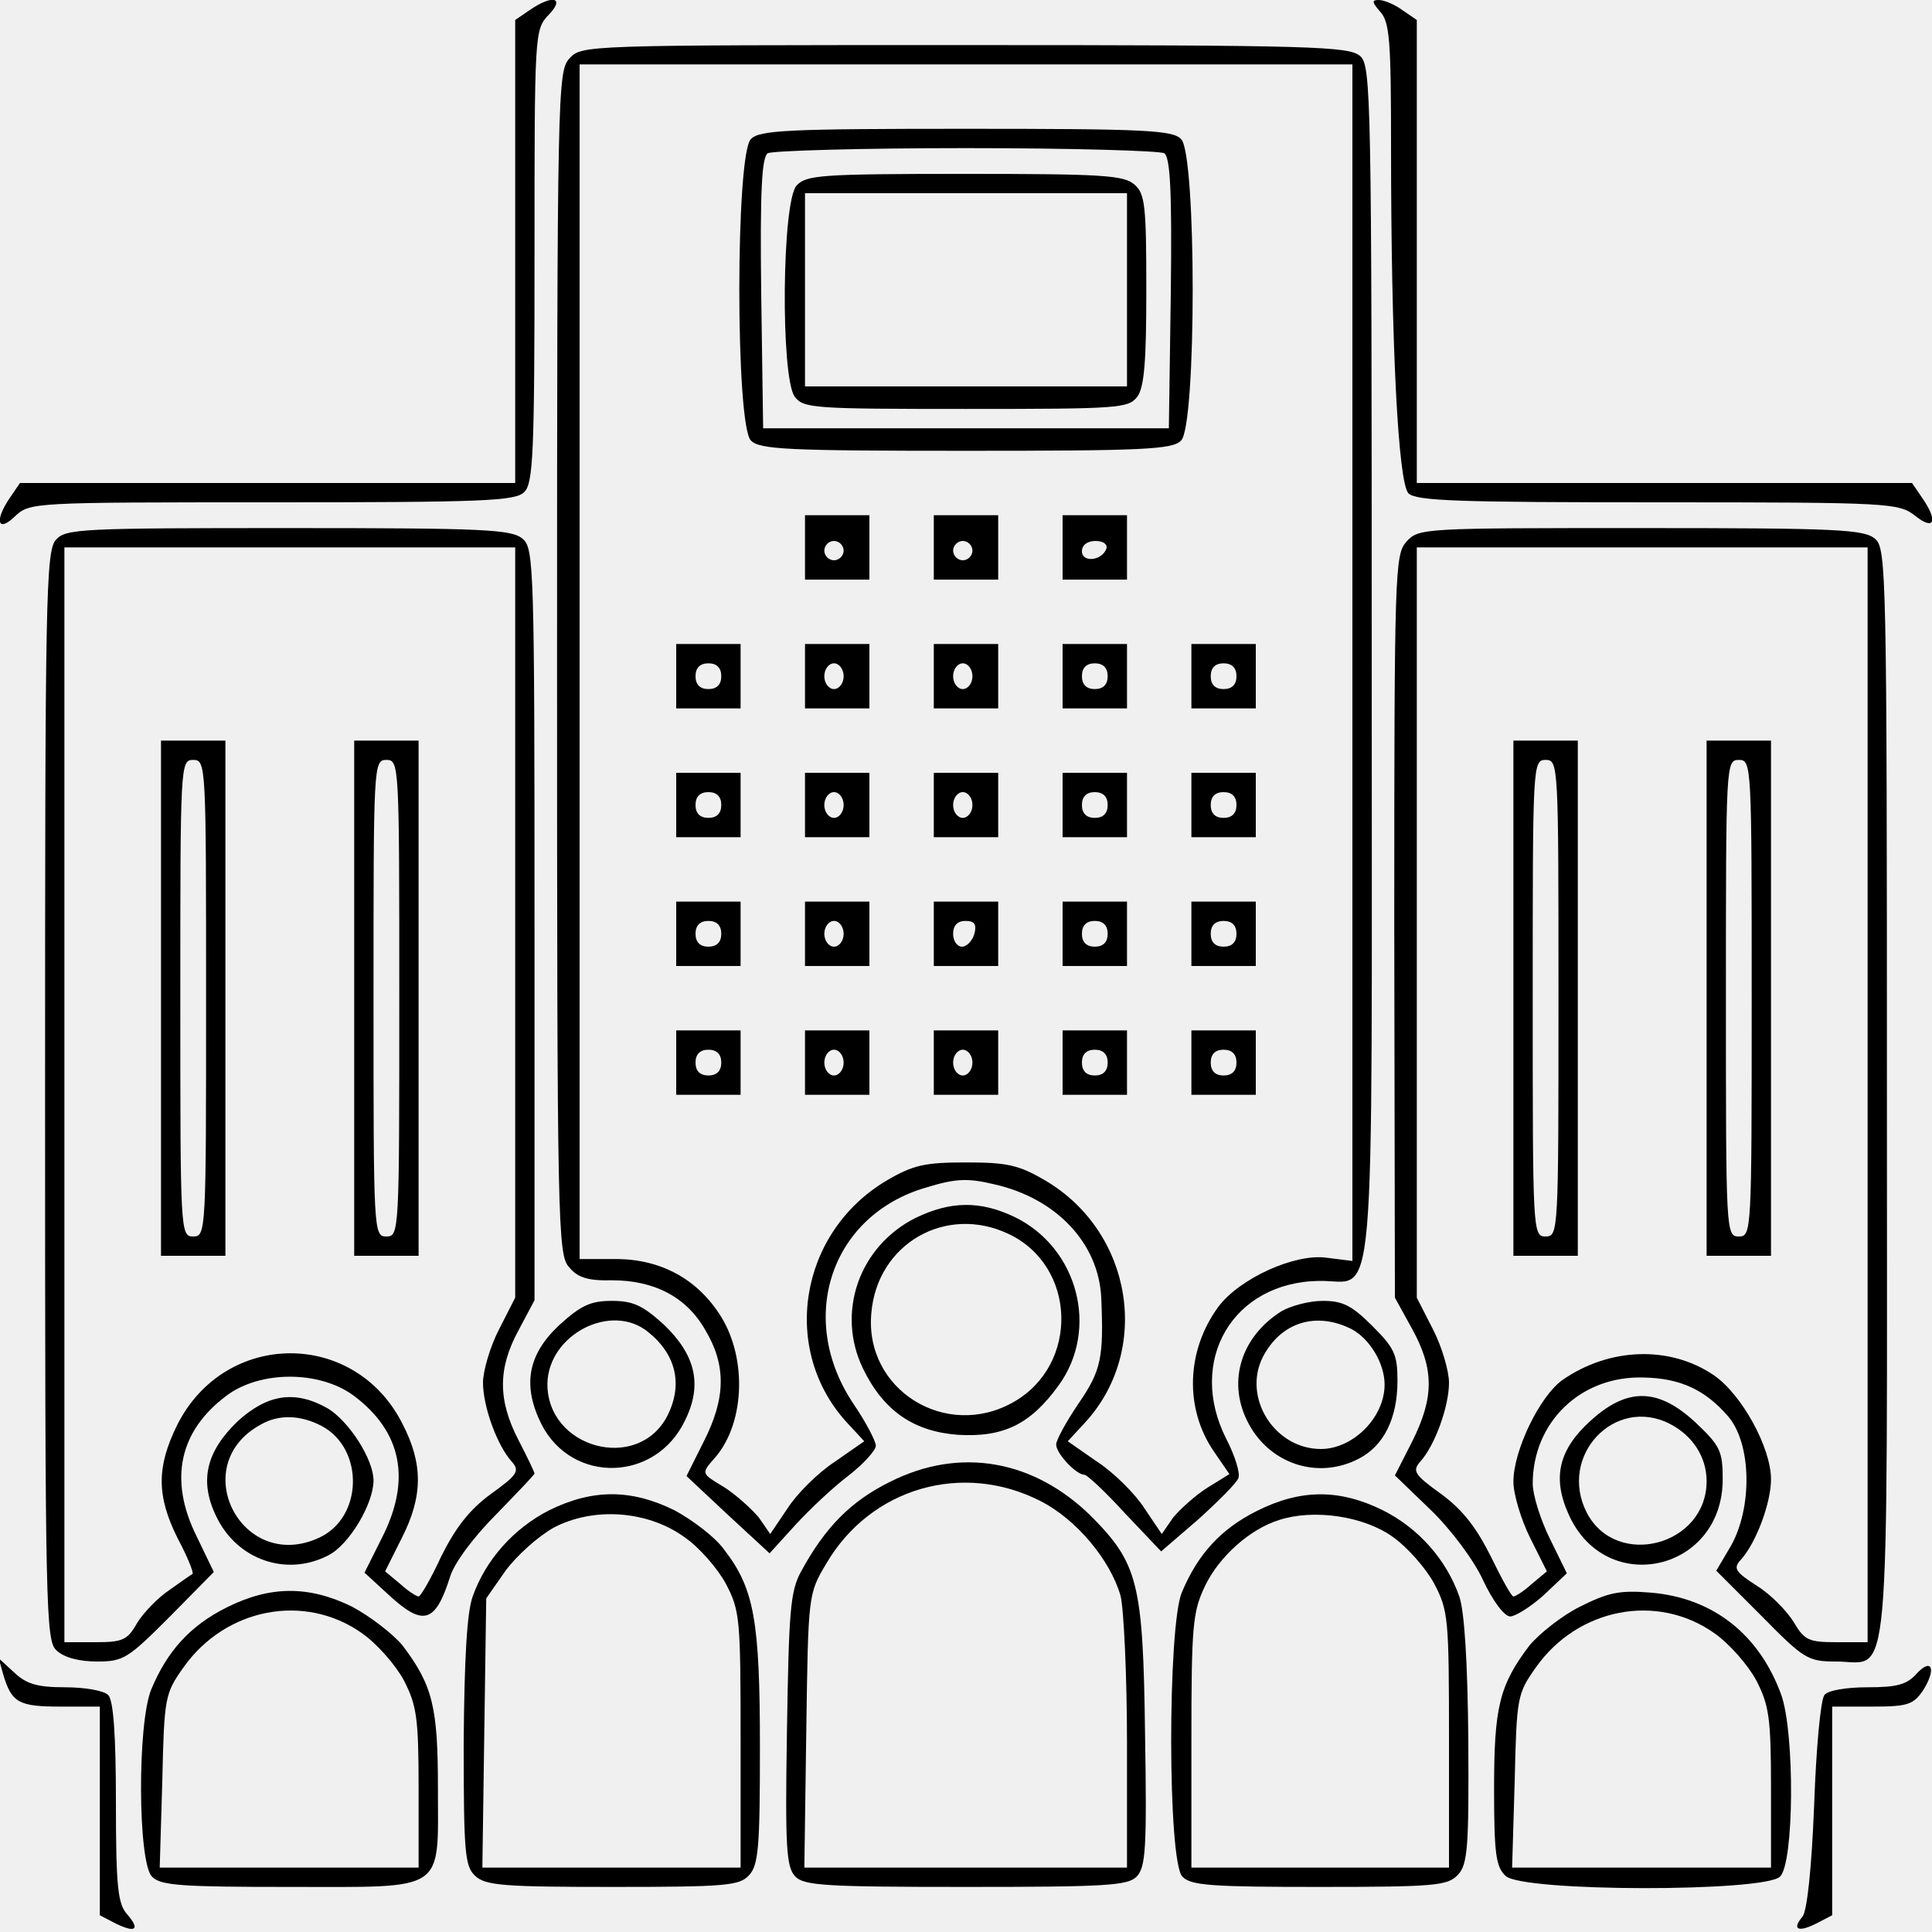
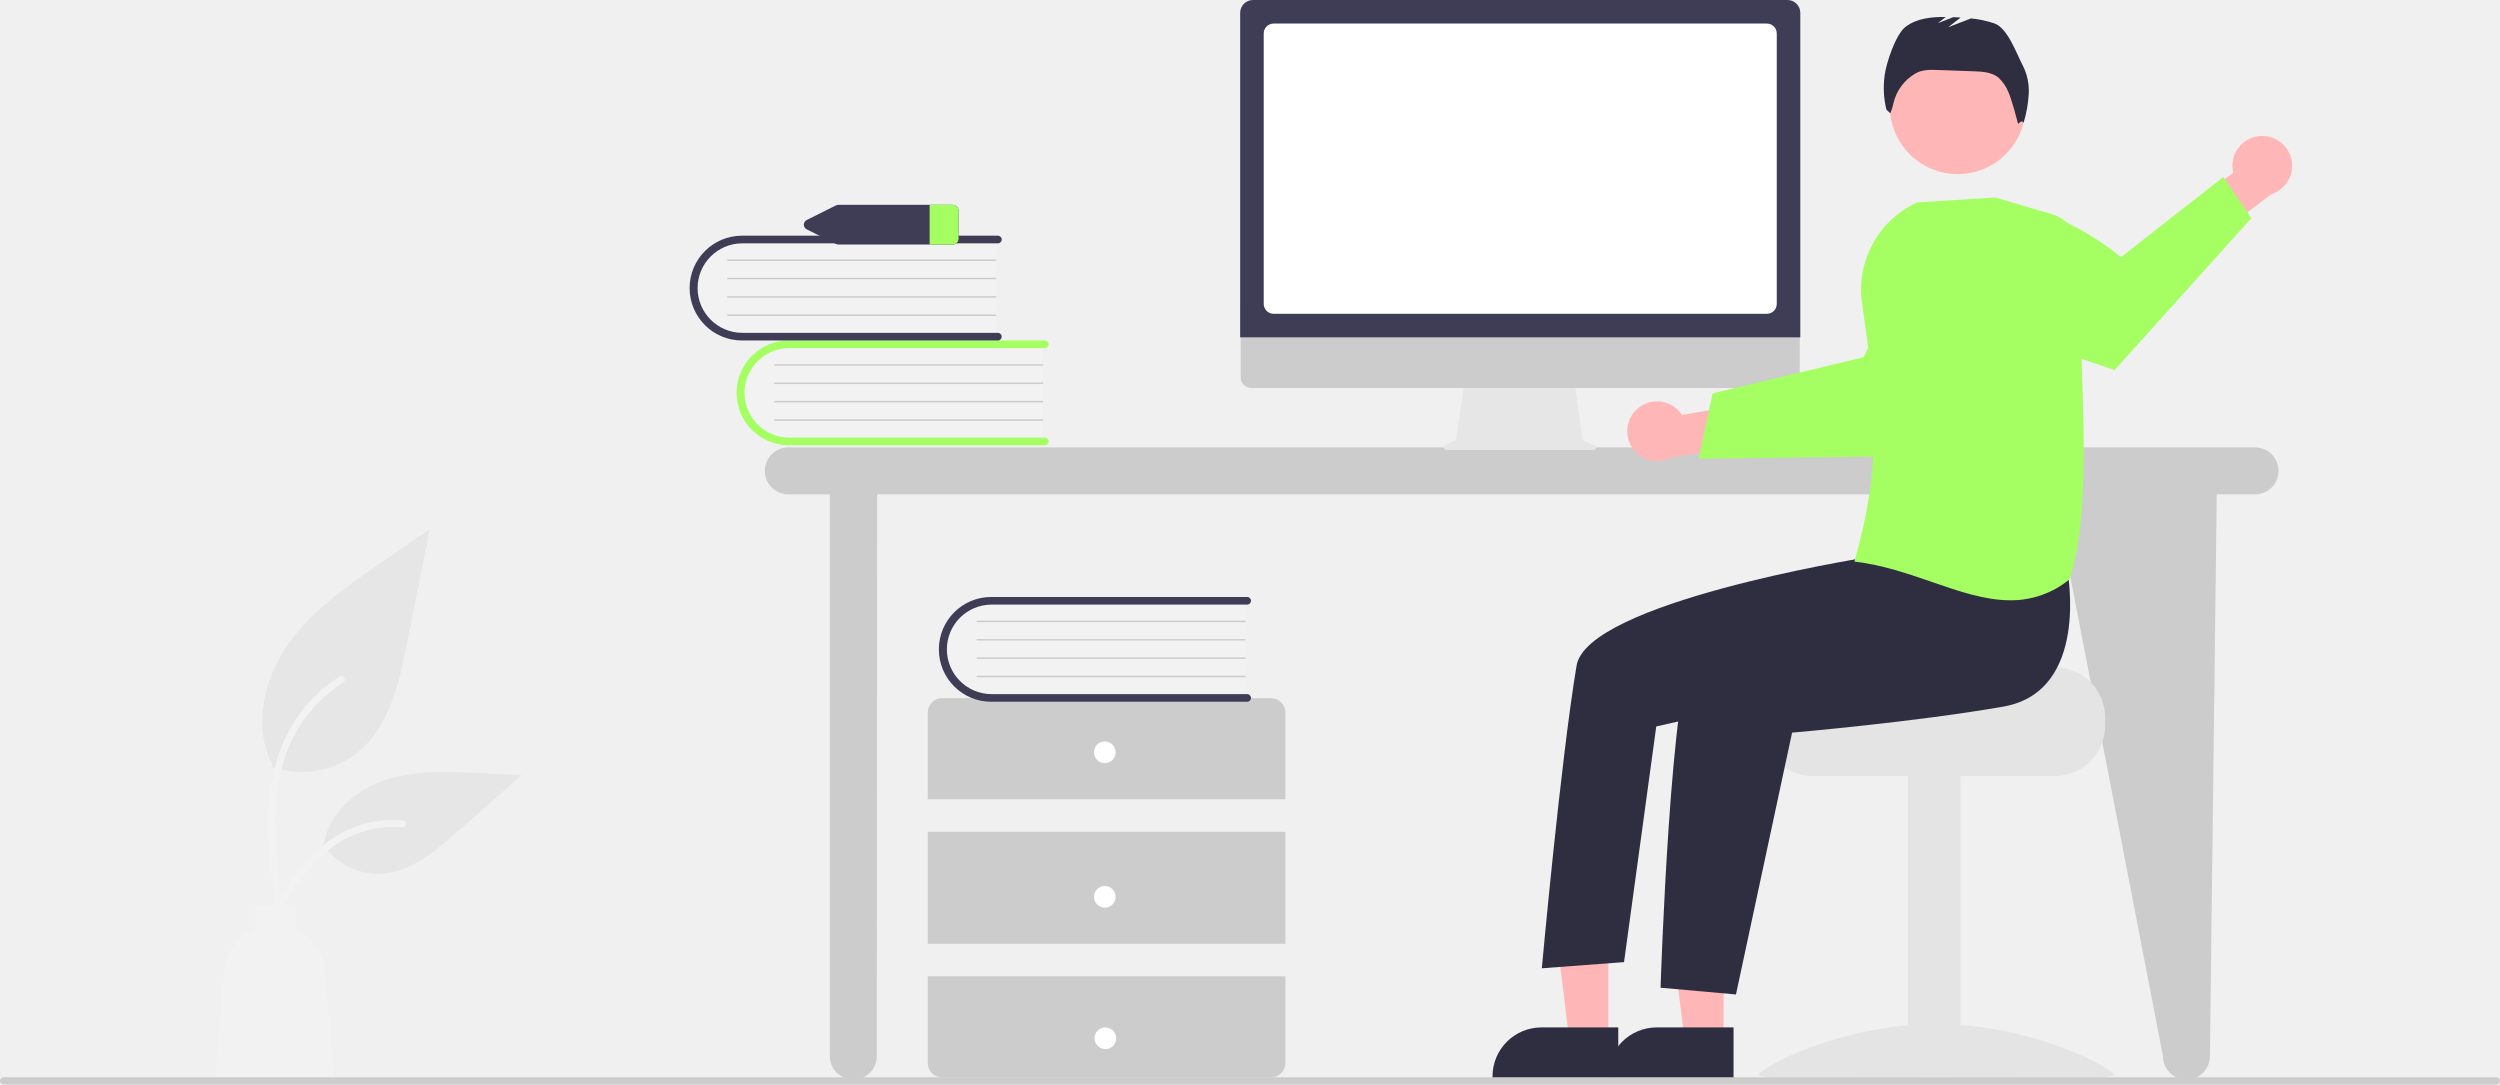
- <svg xmlns="http://www.w3.org/2000/svg" version="1.0" width="300pt" height="300pt" viewBox="0 0 300 300" preserveAspectRatio="xMidYMid meet">
-   <g transform="translate(0,300) scale(0.1,-0.1)" fill="#000000" stroke="none">
-     <path d="M822 2984 l-22 -15 0 -360 0 -359 -384 0 -385 0 -15 -22 c-25 -36 -20 -56 7 -30 23 22 27 22 399 22 329 0 379 2 392 16 14 13 16 61 16 367 0 346 0 351 22 374 26 27 6 32 -30 7z" />
-     <path d="M2143 2982 c15 -16 17 -46 17 -209 0 -307 11 -522 27 -539 12 -12 80 -14 387 -14 363 0 374 -1 400 -21 30 -24 36 -8 10 29 l-15 22 -385 0 -384 0 0 359 0 360 -22 15 c-12 9 -29 16 -37 16 -11 0 -11 -3 2 -18z" />
-     <path d="M884 2909 c-18 -20 -19 -50 -19 -939 0 -879 1 -919 19 -938 13 -16 30 -21 66 -20 66 0 116 -26 145 -77 33 -55 32 -106 -2 -173 l-27 -54 64 -60 65 -60 40 44 c22 24 59 59 83 77 23 18 42 39 42 46 0 7 -15 36 -34 64 -90 133 -36 294 112 337 46 14 64 15 106 5 97 -22 162 -92 166 -176 4 -93 0 -113 -35 -164 -19 -28 -35 -57 -35 -64 0 -14 31 -47 44 -47 4 0 33 -27 63 -60 l56 -59 58 50 c31 28 60 57 62 64 3 7 -5 34 -19 61 -61 121 10 243 144 245 90 2 82 -89 82 959 0 885 -1 928 -18 943 -17 15 -74 17 -614 17 -592 0 -595 0 -614 -21z m1216 -938 l0 -929 -40 5 c-49 7 -135 -32 -168 -76 -50 -68 -53 -158 -7 -225 l24 -35 -34 -21 c-19 -12 -42 -33 -53 -46 l-18 -26 -27 40 c-14 22 -47 55 -73 72 l-46 32 25 27 c106 113 76 298 -60 378 -41 24 -59 28 -123 28 -64 0 -82 -4 -123 -28 -137 -81 -166 -265 -60 -378 l25 -27 -46 -32 c-26 -17 -59 -50 -73 -72 l-27 -40 -18 26 c-11 13 -35 35 -54 47 -35 21 -35 21 -16 43 48 52 53 154 12 221 -36 58 -92 89 -161 90 l-59 0 0 928 0 927 600 0 600 0 0 -929z" />
-     <path d="M1166 2784 c-24 -23 -24 -445 0 -468 13 -14 58 -16 334 -16 276 0 321 2 334 16 24 23 24 445 0 468 -13 14 -58 16 -334 16 -276 0 -321 -2 -334 -16z m642 -22 c9 -7 12 -57 10 -218 l-3 -209 -315 0 -315 0 -3 209 c-2 161 1 211 10 218 7 4 146 8 308 8 162 0 301 -4 308 -8z" />
-     <path d="M1237 2712 c-23 -25 -25 -297 -3 -328 14 -18 28 -19 266 -19 238 0 252 1 266 19 11 15 14 56 14 166 0 130 -2 149 -18 163 -16 15 -50 17 -264 17 -225 0 -246 -2 -261 -18z m513 -162 l0 -150 -250 0 -250 0 0 150 0 150 250 0 250 0 0 -150z" />
-     <path d="M1250 2150 l0 -50 50 0 50 0 0 50 0 50 -50 0 -50 0 0 -50z m60 -5 c0 -8 -7 -15 -15 -15 -8 0 -15 7 -15 15 0 8 7 15 15 15 8 0 15 -7 15 -15z" />
-     <path d="M1450 2150 l0 -50 50 0 50 0 0 50 0 50 -50 0 -50 0 0 -50z m60 -5 c0 -8 -7 -15 -15 -15 -8 0 -15 7 -15 15 0 8 7 15 15 15 8 0 15 -7 15 -15z" />
-     <path d="M1650 2150 l0 -50 50 0 50 0 0 50 0 50 -50 0 -50 0 0 -50z m68 -2 c-7 -19 -38 -22 -38 -4 0 10 9 16 21 16 12 0 19 -5 17 -12z" />
-     <path d="M1050 1950 l0 -50 50 0 50 0 0 50 0 50 -50 0 -50 0 0 -50z m70 0 c0 -13 -7 -20 -20 -20 -13 0 -20 7 -20 20 0 13 7 20 20 20 13 0 20 -7 20 -20z" />
-     <path d="M1250 1950 l0 -50 50 0 50 0 0 50 0 50 -50 0 -50 0 0 -50z m60 0 c0 -11 -7 -20 -15 -20 -8 0 -15 9 -15 20 0 11 7 20 15 20 8 0 15 -9 15 -20z" />
-     <path d="M1450 1950 l0 -50 50 0 50 0 0 50 0 50 -50 0 -50 0 0 -50z m60 0 c0 -11 -7 -20 -15 -20 -8 0 -15 9 -15 20 0 11 7 20 15 20 8 0 15 -9 15 -20z" />
-     <path d="M1650 1950 l0 -50 50 0 50 0 0 50 0 50 -50 0 -50 0 0 -50z m70 0 c0 -13 -7 -20 -20 -20 -13 0 -20 7 -20 20 0 13 7 20 20 20 13 0 20 -7 20 -20z" />
-     <path d="M1850 1950 l0 -50 50 0 50 0 0 50 0 50 -50 0 -50 0 0 -50z m70 0 c0 -13 -7 -20 -20 -20 -13 0 -20 7 -20 20 0 13 7 20 20 20 13 0 20 -7 20 -20z" />
-     <path d="M1050 1750 l0 -50 50 0 50 0 0 50 0 50 -50 0 -50 0 0 -50z m70 0 c0 -13 -7 -20 -20 -20 -13 0 -20 7 -20 20 0 13 7 20 20 20 13 0 20 -7 20 -20z" />
-     <path d="M1250 1750 l0 -50 50 0 50 0 0 50 0 50 -50 0 -50 0 0 -50z m60 0 c0 -11 -7 -20 -15 -20 -8 0 -15 9 -15 20 0 11 7 20 15 20 8 0 15 -9 15 -20z" />
-     <path d="M1450 1750 l0 -50 50 0 50 0 0 50 0 50 -50 0 -50 0 0 -50z m60 0 c0 -11 -7 -20 -15 -20 -8 0 -15 9 -15 20 0 11 7 20 15 20 8 0 15 -9 15 -20z" />
-     <path d="M1650 1750 l0 -50 50 0 50 0 0 50 0 50 -50 0 -50 0 0 -50z m70 0 c0 -13 -7 -20 -20 -20 -13 0 -20 7 -20 20 0 13 7 20 20 20 13 0 20 -7 20 -20z" />
-     <path d="M1850 1750 l0 -50 50 0 50 0 0 50 0 50 -50 0 -50 0 0 -50z m70 0 c0 -13 -7 -20 -20 -20 -13 0 -20 7 -20 20 0 13 7 20 20 20 13 0 20 -7 20 -20z" />
-     <path d="M1050 1550 l0 -50 50 0 50 0 0 50 0 50 -50 0 -50 0 0 -50z m70 0 c0 -13 -7 -20 -20 -20 -13 0 -20 7 -20 20 0 13 7 20 20 20 13 0 20 -7 20 -20z" />
-     <path d="M1250 1550 l0 -50 50 0 50 0 0 50 0 50 -50 0 -50 0 0 -50z m60 0 c0 -11 -7 -20 -15 -20 -8 0 -15 9 -15 20 0 11 7 20 15 20 8 0 15 -9 15 -20z" />
-     <path d="M1450 1550 l0 -50 50 0 50 0 0 50 0 50 -50 0 -50 0 0 -50z m63 0 c-3 -11 -12 -20 -19 -20 -8 0 -14 9 -14 20 0 13 7 20 19 20 14 0 18 -5 14 -20z" />
-     <path d="M1650 1550 l0 -50 50 0 50 0 0 50 0 50 -50 0 -50 0 0 -50z m70 0 c0 -13 -7 -20 -20 -20 -13 0 -20 7 -20 20 0 13 7 20 20 20 13 0 20 -7 20 -20z" />
-     <path d="M1850 1550 l0 -50 50 0 50 0 0 50 0 50 -50 0 -50 0 0 -50z m70 0 c0 -13 -7 -20 -20 -20 -13 0 -20 7 -20 20 0 13 7 20 20 20 13 0 20 -7 20 -20z" />
-     <path d="M1050 1350 l0 -50 50 0 50 0 0 50 0 50 -50 0 -50 0 0 -50z m70 0 c0 -13 -7 -20 -20 -20 -13 0 -20 7 -20 20 0 13 7 20 20 20 13 0 20 -7 20 -20z" />
-     <path d="M1250 1350 l0 -50 50 0 50 0 0 50 0 50 -50 0 -50 0 0 -50z m60 0 c0 -11 -7 -20 -15 -20 -8 0 -15 9 -15 20 0 11 7 20 15 20 8 0 15 -9 15 -20z" />
-     <path d="M1450 1350 l0 -50 50 0 50 0 0 50 0 50 -50 0 -50 0 0 -50z m60 0 c0 -11 -7 -20 -15 -20 -8 0 -15 9 -15 20 0 11 7 20 15 20 8 0 15 -9 15 -20z" />
-     <path d="M1650 1350 l0 -50 50 0 50 0 0 50 0 50 -50 0 -50 0 0 -50z m70 0 c0 -13 -7 -20 -20 -20 -13 0 -20 7 -20 20 0 13 7 20 20 20 13 0 20 -7 20 -20z" />
-     <path d="M1850 1350 l0 -50 50 0 50 0 0 50 0 50 -50 0 -50 0 0 -50z m70 0 c0 -13 -7 -20 -20 -20 -13 0 -20 7 -20 20 0 13 7 20 20 20 13 0 20 -7 20 -20z" />
-     <path d="M87 2162 c-16 -17 -17 -91 -17 -864 0 -806 1 -846 18 -861 12 -11 35 -17 63 -17 41 0 48 5 113 70 l68 69 -27 56 c-43 87 -27 163 47 218 52 39 144 39 197 0 75 -56 90 -131 44 -221 l-27 -54 37 -34 c54 -50 73 -45 96 28 7 22 37 62 72 97 32 33 59 61 59 63 0 2 -11 25 -25 52 -32 62 -32 111 0 170 l25 47 0 583 c0 552 -1 584 -18 599 -17 15 -57 17 -364 17 -321 0 -346 -1 -361 -18z m713 -594 l0 -583 -25 -49 c-14 -27 -25 -65 -25 -83 0 -37 22 -98 45 -123 12 -14 9 -20 -33 -50 -34 -25 -55 -53 -77 -97 -16 -35 -32 -62 -35 -62 -3 0 -16 8 -28 19 l-24 20 26 52 c33 65 33 115 1 177 -74 147 -276 146 -350 -2 -32 -65 -32 -110 1 -176 15 -28 25 -53 23 -55 -2 -1 -18 -12 -36 -25 -18 -12 -40 -35 -50 -51 -15 -27 -23 -30 -65 -30 l-48 0 0 850 0 850 350 0 350 0 0 -582z" />
-     <path d="M250 1450 l0 -400 50 0 50 0 0 400 0 400 -50 0 -50 0 0 -400z m70 0 c0 -363 0 -370 -20 -370 -20 0 -20 7 -20 370 0 363 0 370 20 370 20 0 20 -7 20 -370z" />
-     <path d="M550 1450 l0 -400 50 0 50 0 0 400 0 400 -50 0 -50 0 0 -400z m70 0 c0 -363 0 -370 -20 -370 -20 0 -20 7 -20 370 0 363 0 370 20 370 20 0 20 -7 20 -370z" />
-     <path d="M2184 2159 c-18 -20 -19 -44 -19 -598 l1 -576 27 -49 c34 -62 34 -106 0 -174 l-27 -53 56 -54 c31 -30 67 -78 81 -109 15 -32 33 -56 42 -56 8 0 32 15 52 33 l36 34 -26 53 c-15 30 -27 69 -27 86 0 96 75 168 172 165 57 -1 96 -19 132 -61 36 -43 37 -141 4 -200 l-23 -39 70 -70 c66 -67 72 -71 116 -71 86 0 79 -74 79 882 0 806 -1 846 -18 861 -17 15 -57 17 -364 17 -338 0 -345 0 -364 -21z m716 -859 l0 -850 -48 0 c-43 0 -50 3 -66 30 -10 17 -35 43 -57 57 -36 23 -38 28 -25 42 23 26 46 87 46 124 0 49 -45 131 -88 161 -68 47 -163 44 -236 -7 -35 -25 -76 -109 -76 -158 0 -19 12 -59 26 -87 l26 -52 -24 -20 c-12 -11 -25 -19 -28 -19 -3 0 -18 27 -35 62 -22 44 -43 72 -77 97 -42 30 -45 36 -33 50 23 25 45 86 45 123 0 18 -11 56 -25 83 l-25 49 0 583 0 582 350 0 350 0 0 -850z" />
-     <path d="M2350 1450 l0 -400 50 0 50 0 0 400 0 400 -50 0 -50 0 0 -400z m70 0 c0 -363 0 -370 -20 -370 -20 0 -20 7 -20 370 0 363 0 370 20 370 20 0 20 -7 20 -370z" />
-     <path d="M2650 1450 l0 -400 50 0 50 0 0 400 0 400 -50 0 -50 0 0 -400z m70 0 c0 -363 0 -370 -20 -370 -20 0 -20 7 -20 370 0 363 0 370 20 370 20 0 20 -7 20 -370z" />
-     <path d="M1422 1109 c-88 -44 -124 -147 -82 -234 32 -66 79 -98 148 -103 70 -4 112 16 156 77 63 87 30 213 -68 261 -54 26 -100 25 -154 -1z m144 -25 c106 -50 110 -203 8 -261 -105 -60 -232 19 -221 138 9 108 116 169 213 123z" />
-     <path d="M868 942 c-49 -46 -57 -94 -27 -154 48 -93 178 -89 223 7 27 55 16 101 -33 148 -33 30 -48 37 -81 37 -33 0 -48 -7 -82 -38z m138 -10 c44 -35 55 -82 30 -131 -46 -88 -187 -50 -186 51 2 76 99 126 156 80z" />
-     <path d="M1990 964 c-62 -39 -84 -107 -54 -169 32 -67 109 -94 174 -60 39 20 60 63 60 121 0 41 -5 51 -39 85 -32 32 -46 39 -77 39 -22 0 -50 -8 -64 -16z m109 -28 c28 -15 51 -53 51 -86 0 -51 -49 -100 -99 -100 -72 0 -122 80 -90 143 28 54 83 71 138 43z" />
-     <path d="M369 793 c-49 -47 -60 -93 -33 -148 32 -67 109 -94 174 -60 32 16 70 80 70 116 0 33 -38 92 -71 112 -51 29 -94 22 -140 -20z m130 -7 c67 -35 65 -143 -4 -174 -120 -55 -206 113 -90 176 28 16 61 15 94 -2z" />
-     <path d="M2470 794 c-50 -45 -60 -89 -34 -146 58 -129 239 -88 239 55 0 44 -4 52 -42 88 -58 54 -106 55 -163 3z m123 -5 c35 -18 57 -51 57 -89 0 -100 -140 -137 -186 -49 -45 88 43 182 129 138z" />
-     <path d="M1382 699 c-61 -30 -101 -71 -138 -139 -17 -31 -19 -62 -22 -246 -3 -185 -1 -213 13 -228 14 -14 48 -16 265 -16 217 0 251 2 265 16 14 15 16 42 13 223 -3 233 -11 263 -83 336 -89 88 -204 109 -313 54z m234 -30 c55 -28 108 -91 124 -147 5 -20 10 -124 10 -229 l0 -193 -251 0 -250 0 3 213 c3 211 3 212 31 259 69 118 212 159 333 97z" />
-     <path d="M853 655 c-55 -28 -99 -77 -119 -134 -9 -24 -13 -98 -14 -227 0 -173 2 -192 18 -207 16 -15 46 -17 214 -17 176 0 196 2 211 18 15 16 17 45 17 199 0 197 -9 246 -55 306 -14 20 -50 47 -78 62 -67 33 -127 33 -194 0z m210 -42 c22 -15 51 -48 64 -72 22 -42 23 -54 23 -243 l0 -198 -201 0 -200 0 3 209 3 209 30 43 c17 23 50 53 75 67 61 32 145 27 203 -15z" />
-     <path d="M1952 654 c-56 -28 -92 -67 -117 -127 -22 -54 -22 -418 1 -441 13 -14 47 -16 213 -16 181 0 199 2 215 19 15 16 17 43 16 207 -1 122 -6 202 -14 225 -20 57 -63 106 -119 134 -67 33 -127 33 -195 -1z m210 -40 c23 -16 52 -49 65 -73 22 -42 23 -54 23 -243 l0 -198 -200 0 -200 0 0 197 c0 179 2 200 21 240 22 46 70 89 116 103 53 17 130 6 175 -26z" />
-     <path d="M352 504 c-56 -28 -92 -67 -117 -127 -22 -53 -21 -269 1 -291 13 -14 47 -16 213 -16 246 0 231 -10 231 154 0 125 -8 159 -55 221 -15 18 -50 45 -78 60 -67 33 -127 33 -195 -1z m210 -40 c23 -16 52 -49 65 -73 20 -39 23 -58 23 -168 l0 -123 -201 0 -201 0 4 134 c3 131 4 136 33 177 65 92 188 116 277 53z" />
-     <path d="M2453 505 c-28 -14 -63 -42 -78 -60 -47 -62 -55 -96 -55 -223 0 -102 3 -121 18 -135 27 -25 402 -25 426 -1 22 21 23 223 2 282 -34 94 -106 151 -203 159 -49 4 -66 0 -110 -22z m209 -41 c23 -16 52 -49 65 -73 20 -39 23 -58 23 -168 l0 -123 -201 0 -201 0 4 134 c3 131 4 136 33 177 65 92 188 116 277 53z" />
-     <path d="M5 400 c13 -44 24 -50 89 -50 l61 0 0 -162 0 -162 25 -13 c31 -15 38 -9 17 15 -14 16 -17 43 -17 173 0 107 -4 159 -12 167 -7 7 -37 12 -67 12 -43 0 -60 5 -79 23 l-24 22 7 -25z" />
-     <path d="M2976 401 c-15 -17 -31 -21 -76 -21 -34 0 -62 -5 -67 -12 -6 -7 -13 -84 -16 -171 -4 -100 -11 -164 -18 -173 -17 -20 -7 -25 21 -11 l25 13 0 162 0 162 62 0 c55 0 64 3 79 25 21 33 14 52 -10 26z" />
-   </g>
+ <svg xmlns="http://www.w3.org/2000/svg" id="b19d21a7-7bc0-44bd-ab2a-ad7473c6bec7" data-name="Layer 1" width="979.327" height="424.837" viewBox="0 0 979.327 424.837">
+   <path d="M993.718,412.839H419.142a9.199,9.199,0,0,0,0,18.398H435.417V651.303a9.199,9.199,0,0,0,18.398,0l.14-220.065h461.156l42.52,220.065a9.199,9.199,0,1,0,18.398,0l2.676-220.065h15.014a9.199,9.199,0,0,0,0-18.398Z" transform="translate(-110.3366 -237.5817)" fill="#ccc" />
+   <path d="M518.737,371.85v38.955H421.141a19.489,19.489,0,1,1-1.355-38.955q.677-.024,1.355,0Z" transform="translate(-110.3366 -237.5817)" fill="#f2f2f2" />
+   <path d="M521.134,410.506a1.499,1.499,0,0,1-1.498,1.498H419.403a20.526,20.526,0,0,1,0-41.052H519.636a1.498,1.498,0,1,1,0,2.997H419.403a17.53,17.53,0,0,0,0,35.059H519.636A1.499,1.499,0,0,1,521.134,410.506Z" transform="translate(-110.3366 -237.5817)" fill="#a5ff63" />
+   <path d="M518.737,380.84H413.859a.3.3,0,0,1-.006-.599H518.737a.3.3,0,0,1,0,.599Z" transform="translate(-110.3366 -237.5817)" fill="#ccc" />
+   <path d="M518.737,388.032H413.859a.3.3,0,0,1-.006-.599H518.737a.3.3,0,0,1,0,.599Z" transform="translate(-110.3366 -237.5817)" fill="#ccc" />
+   <path d="M518.737,395.223H413.859a.3.3,0,0,1-.006-.599H518.737a.3.3,0,0,1,0,.599Z" transform="translate(-110.3366 -237.5817)" fill="#ccc" />
+   <path d="M518.737,402.415H413.859a.3.3,0,0,1-.006-.599H518.737a.3.3,0,0,1,0,.599Z" transform="translate(-110.3366 -237.5817)" fill="#ccc" />
+   <path d="M500.339,330.809v38.955H402.743a19.489,19.489,0,0,1-1.355-38.955q.677-.024,1.355,0Z" transform="translate(-110.3366 -237.5817)" fill="#f2f2f2" />
+   <path d="M502.737,369.464a1.499,1.499,0,0,1-1.498,1.498H401.005a20.526,20.526,0,0,1,0-41.052H501.239a1.498,1.498,0,1,1,0,2.997H401.005a17.53,17.53,0,0,0,0,35.059H501.239A1.499,1.499,0,0,1,502.737,369.464Z" transform="translate(-110.3366 -237.5817)" fill="#3f3d56" />
+   <path d="M500.339,339.799H395.461a.3.3,0,0,1-.006-.599H500.339a.3.3,0,0,1,0,.599Z" transform="translate(-110.3366 -237.5817)" fill="#ccc" />
+   <path d="M500.339,346.991H395.461a.3.3,0,0,1-.006-.599H500.339a.3.3,0,0,1,0,.599Z" transform="translate(-110.3366 -237.5817)" fill="#ccc" />
+   <path d="M500.339,354.182H395.461a.3.3,0,0,1-.006-.599H500.339a.3.3,0,0,1,0,.599Z" transform="translate(-110.3366 -237.5817)" fill="#ccc" />
+   <path d="M500.339,361.374H395.461a.3.3,0,0,1-.006-.599H500.339a.3.3,0,0,1,0,.599Z" transform="translate(-110.3366 -237.5817)" fill="#ccc" />
+   <path d="M613.874,550.683V516.718a5.661,5.661,0,0,0-5.661-5.661H479.428a5.661,5.661,0,0,0-5.661,5.661v33.965Z" transform="translate(-110.3366 -237.5817)" fill="#ccc" />
+   <rect x="363.431" y="325.839" width="140.106" height="43.872" fill="#ccc" />
+   <path d="M473.768,620.029V653.994a5.661,5.661,0,0,0,5.661,5.661H608.213a5.661,5.661,0,0,0,5.661-5.661V620.029Z" transform="translate(-110.3366 -237.5817)" fill="#ccc" />
+   <circle cx="432.776" cy="294.704" r="4.246" fill="#fff" />
+   <circle cx="432.776" cy="351.312" r="4.246" fill="#fff" />
+   <circle cx="433.004" cy="406.722" r="4.246" fill="#fff" />
+   <path d="M597.989,472.331v38.955H500.393a19.489,19.489,0,0,1-1.356-38.955q.678-.024,1.356,0Z" transform="translate(-110.3366 -237.5817)" fill="#f2f2f2" />
+   <path d="M600.386,510.986a1.499,1.499,0,0,1-1.498,1.498H498.655a20.526,20.526,0,0,1-.025-41.052H598.888a1.498,1.498,0,1,1,0,2.997H498.655a17.53,17.53,0,0,0,0,35.059H598.888A1.499,1.499,0,0,1,600.386,510.986Z" transform="translate(-110.3366 -237.5817)" fill="#3f3d56" />
+   <path d="M597.989,481.32H493.111a.3.3,0,0,1-.006-.599H597.989a.3.3,0,0,1,0,.599Z" transform="translate(-110.3366 -237.5817)" fill="#ccc" />
+   <path d="M597.989,488.512H493.111a.3.3,0,0,1-.006-.599H597.989a.3.3,0,0,1,0,.599Z" transform="translate(-110.3366 -237.5817)" fill="#ccc" />
+   <path d="M597.989,495.703H493.111a.3.3,0,0,1-.006-.599H597.989a.3.3,0,0,1,0,.599Z" transform="translate(-110.3366 -237.5817)" fill="#ccc" />
+   <path d="M597.989,502.895H493.111a.3.3,0,0,1-.006-.599H597.989a.3.3,0,0,1,0,.599Z" transform="translate(-110.3366 -237.5817)" fill="#ccc" />
+   <path d="M483.367,317.814H438.902a2.747,2.747,0,0,0-1.217.283l-11.223,5.618a2.045,2.045,0,0,0,0,3.764l11.223,5.618a2.747,2.747,0,0,0,1.217.283h44.466a2.334,2.334,0,0,0,2.463-2.165v-11.237A2.334,2.334,0,0,0,483.367,317.814Z" transform="translate(-110.3366 -237.5817)" fill="#3f3d56" />
+   <path d="M485.83,319.979v11.237a2.334,2.334,0,0,1-2.463,2.165h-8.859V317.814h8.859A2.334,2.334,0,0,1,485.83,319.979Z" transform="translate(-110.3366 -237.5817)" fill="#a5ff63" />
+   <path d="M216.781,537.993a35.34,35.34,0,0,0,34.126-6.011c11.953-10.032,15.7-26.56,18.749-41.864q4.509-22.633,9.019-45.266l-18.882,13.002c-13.579,9.35-27.464,18.999-36.866,32.542S209.421,522.426,216.975,537.08" transform="translate(-110.3366 -237.5817)" fill="#e6e6e6" />
+   <path d="M218.395,592.797c-1.911-13.921-3.876-28.02-2.536-42.09,1.191-12.496,5.003-24.7,12.764-34.707a57.736,57.736,0,0,1,14.813-13.423c1.481-.935,2.845,1.413,1.37,2.343a54.888,54.888,0,0,0-21.711,26.196c-4.727,12.023-5.486,25.128-4.671,37.9.493,7.723,1.537,15.396,2.589,23.059a1.406,1.406,0,0,1-.948,1.669,1.365,1.365,0,0,1-1.669-.948Z" transform="translate(-110.3366 -237.5817)" fill="#f2f2f2" />
+   <path d="M236.802,568.164a26.014,26.014,0,0,0,22.666,11.699c11.474-.545,21.04-8.553,29.651-16.156l25.47-22.488-16.857-.807c-12.122-.58-24.557-1.121-36.104,2.617s-22.195,12.735-24.306,24.686" transform="translate(-110.3366 -237.5817)" fill="#e6e6e6" />
+   <path d="M212.994,600.8c9.199-16.276,19.868-34.365,38.933-40.147A43.445,43.445,0,0,1,268.302,558.962c1.739.15,1.304,2.83-.431,2.68a40.361,40.361,0,0,0-26.133,6.914c-7.369,5.016-13.106,11.988-17.962,19.383-2.974,4.529-5.639,9.251-8.303,13.966-.852,1.507-3.341.419-2.479-1.105Z" transform="translate(-110.3366 -237.5817)" fill="#f2f2f2" />
+   <path d="M198.255,617.932a19.698,19.698,0,0,1,12.071-16.498v-9.41h15.782v9.706a19.688,19.688,0,0,1,11.414,16.202l3.711,43.138H194.544Z" transform="translate(-110.3366 -237.5817)" fill="#f2f2f2" />
+   <path d="M734.973,411.955l-4.695-1.977-3.221-23.536h-42.889l-3.491,23.439-4.2,2.1a.997.997,0,0,0,.446,1.89h57.663A.997.997,0,0,0,734.973,411.955Z" transform="translate(-110.3366 -237.5817)" fill="#e6e6e6" />
+   <path d="M811.19,389.574H600.507a4.174,4.174,0,0,1-4.165-4.174V355.691H815.354V385.4A4.174,4.174,0,0,1,811.19,389.574Z" transform="translate(-110.3366 -237.5817)" fill="#ccc" />
+   <path d="M815.575,369.732H596.15V242.613a5.037,5.037,0,0,1,5.032-5.032h209.361a5.038,5.038,0,0,1,5.032,5.032Z" transform="translate(-110.3366 -237.5817)" fill="#3f3d56" />
+   <path d="M802.469,360.506h-193.214a3.883,3.883,0,0,1-3.879-3.879V250.687a3.884,3.884,0,0,1,3.879-3.879h193.214a3.884,3.884,0,0,1,3.879,3.879V356.627A3.883,3.883,0,0,1,802.469,360.506Z" transform="translate(-110.3366 -237.5817)" fill="#fff" />
+   <path d="M751.58,397.887a11.616,11.616,0,0,1,17.666,2.272l26.134-4.646,6.697,15.193-36.999,6.043a11.679,11.679,0,0,1-13.499-18.862Z" transform="translate(-110.3366 -237.5817)" fill="#ffb6b6" />
+   <path d="M775.776,417.286l27.246-.34,3.449-.047,55.433-.698s15.053-14.361,28.161-29.146l-1.837-13.288A54.292,54.292,0,0,0,870.023,340.152C851.25,352.696,840.363,377.526,840.363,377.526l-34.37,8.221-3.438.822-21.356,5.103Z" transform="translate(-110.3366 -237.5817)" fill="#a5ff63" />
+   <path d="M915.25,498.962H864.392c0,2.179-55.594,3.948-55.594,3.948a20.309,20.309,0,0,0-3.332,3.158,19.597,19.597,0,0,0-4.58,12.633v3.158a19.746,19.746,0,0,0,19.739,19.739h94.625a19.756,19.756,0,0,0,19.739-19.739v-3.158A19.766,19.766,0,0,0,915.25,498.962Z" transform="translate(-110.3366 -237.5817)" fill="#e4e4e4" />
+   <rect x="747.402" y="303.231" width="20.528" height="118.49" fill="#e4e4e4" />
+   <path d="M799.312,658.581c0,2.218,31.107.858,69.48.858s69.48,1.36,69.48-.858-31.107-19.807-69.48-19.807S799.312,656.363,799.312,658.581Z" transform="translate(-110.3366 -237.5817)" fill="#e4e4e4" />
+   <polygon points="675.186 407.461 659.908 407.46 652.64 348.531 675.188 348.532 675.186 407.461" fill="#ffb6b6" />
+   <path d="M789.419,659.852l-49.262-.002v-.623a19.175,19.175,0,0,1,19.174-19.174h.001l30.088.001Z" transform="translate(-110.3366 -237.5817)" fill="#2f2e41" />
+   <polygon points="630.031 407.461 614.753 407.46 607.485 348.531 630.033 348.532 630.031 407.461" fill="#ffb6b6" />
+   <path d="M744.264,659.852l-49.262-.002v-.623a19.175,19.175,0,0,1,19.174-19.174h.001l30.088.001Z" transform="translate(-110.3366 -237.5817)" fill="#2f2e41" />
+   <circle cx="766.887" cy="41.636" r="26.564" fill="#ffb6b6" />
+   <path d="M920.217,461.224s8.913,47.131-25,53.132-82.866,10.22-82.866,10.22L790.367,627.143l-29.534-2.637s3.928-123.467,13.588-133.127,70.712-38.583,70.712-38.583Z" transform="translate(-110.3366 -237.5817)" fill="#2f2e41" />
+   <path d="M853.983,441.471,839.151,456.351s-107.094,17.25-111.226,41.985c-6.237,37.344-13.605,118.552-13.605,118.552l32.199-2.415,12.626-92.311,51.518-11.719L869.277,478.5Z" transform="translate(-110.3366 -237.5817)" fill="#2f2e41" />
+   <path d="M902.785,263.361c-2.622-4.948-5.954-14.808-11.247-16.637a42.077,42.077,0,0,0-9.058-1.93l-8.996,3.46,4.896-3.808q-1.43-.085-2.858-.139l-6.07,2.335,3.105-2.415c-5.659-.058-11.5.53-15.885,3.975-3.738,2.937-7.442,14.062-8.041,18.778a35.917,35.917,0,0,0,.66,13.531l1.537,1.462a18.859,18.859,0,0,0,1.206-3.839,18.181,18.181,0,0,1,8.703-11.806l.084-.047c2.578-1.451,5.707-1.384,8.663-1.278l14.042.505c3.378.122,7.016.335,9.65,2.454a15.888,15.888,0,0,1,3.858,5.589c1.309,2.641,3.866,12.604,3.866,12.604s1.447-1.881,2.14-.481a48.398,48.398,0,0,0,2.014-11.233A22.009,22.009,0,0,0,902.785,263.361Z" transform="translate(-110.3366 -237.5817)" fill="#2f2e41" />
+   <path d="M995.694,290.883A11.616,11.616,0,0,0,985.181,305.261l-21.361,15.757,6.41,15.317,29.854-22.676a11.679,11.679,0,0,0-4.389-22.776Z" transform="translate(-110.3366 -237.5817)" fill="#ffb6b6" />
+   <path d="M992.256,323.052l-53.551,59.474s-25.609-8.198-45.415-17.086l-8.898-27.328a54.343,54.343,0,0,1-2.601-19.664c27.456-7.306,59.391,19.879,59.391,19.879l40.085-31.399Z" transform="translate(-110.3366 -237.5817)" fill="#a5ff63" />
+   <path d="M867.301,465.617c-9.554-3.3-19.433-6.713-30.089-7.994l-.458-.055.126-.443c11.031-38.731,8.278-63.507,2.872-100.723a37.591,37.591,0,0,1,21.548-39.501l.065-.03,30.434-1.934.069-.004,22.134,6.51a15.183,15.183,0,0,1,10.867,14.831c-.24,12.239.269,25.904.807,40.371,1.208,32.456,2.457,66.016-4.63,87.792l-.037.114-.095.074a36.099,36.099,0,0,1-23.081,8.108C887.901,472.732,877.762,469.23,867.301,465.617Z" transform="translate(-110.3366 -237.5817)" fill="#a5ff63" />
+   <path d="M1088.248,662.418H111.752a1.415,1.415,0,1,1,0-2.83h976.496a1.415,1.415,0,1,1,0,2.83Z" transform="translate(-110.3366 -237.5817)" fill="#ccc" />
</svg>
